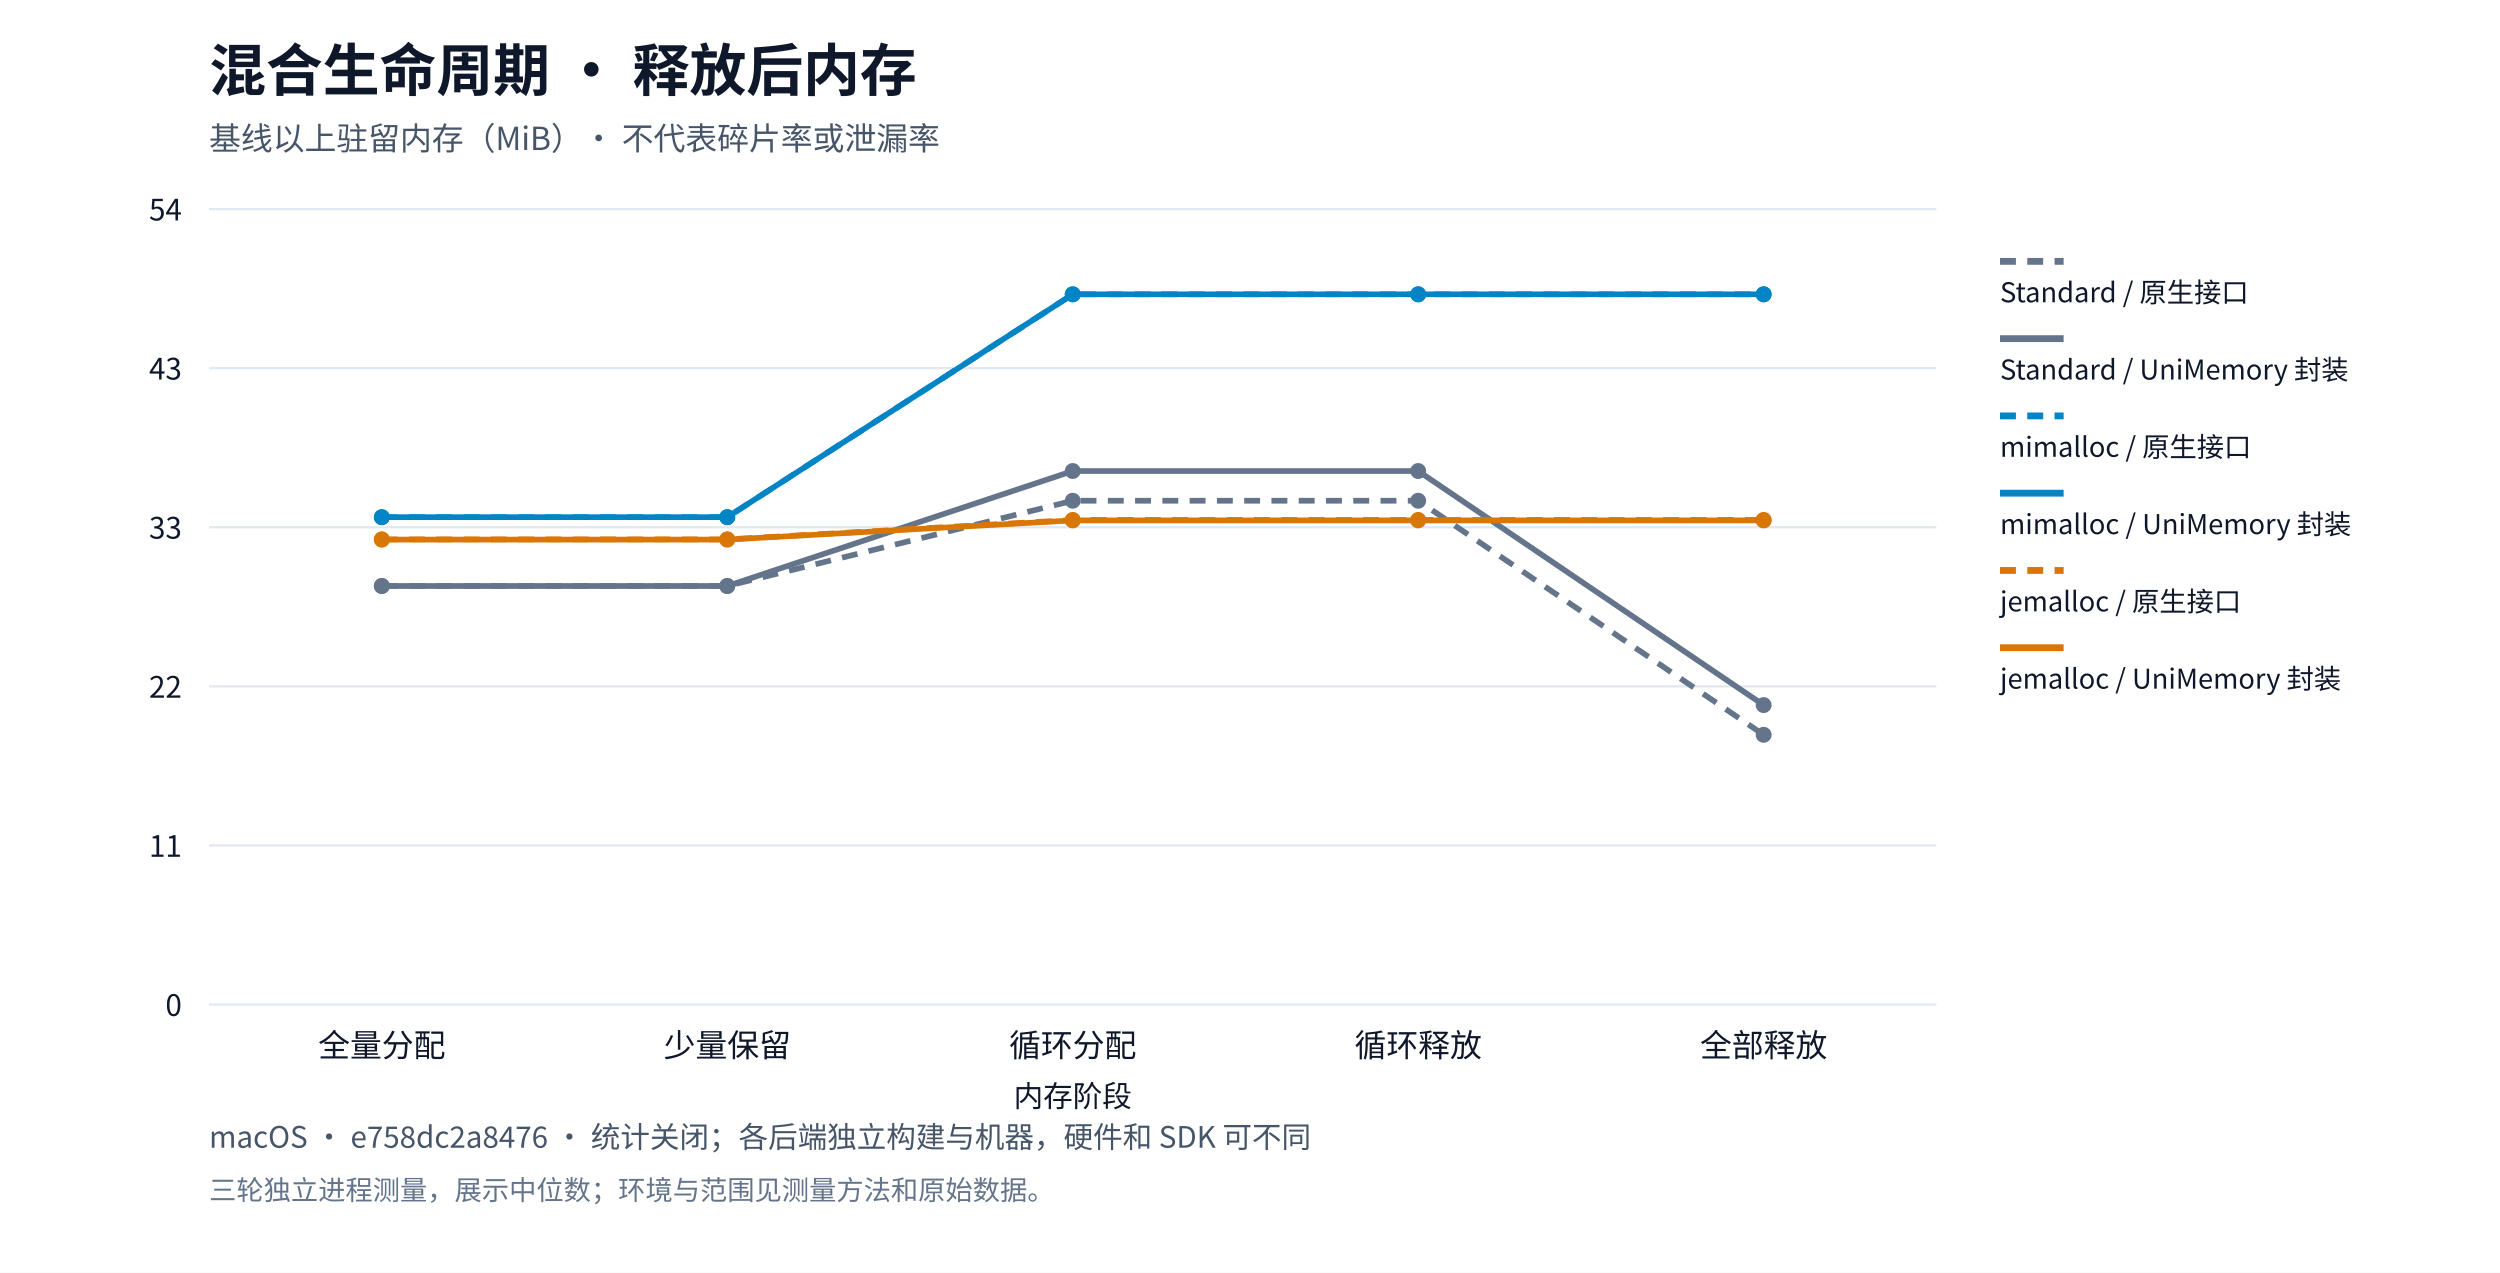
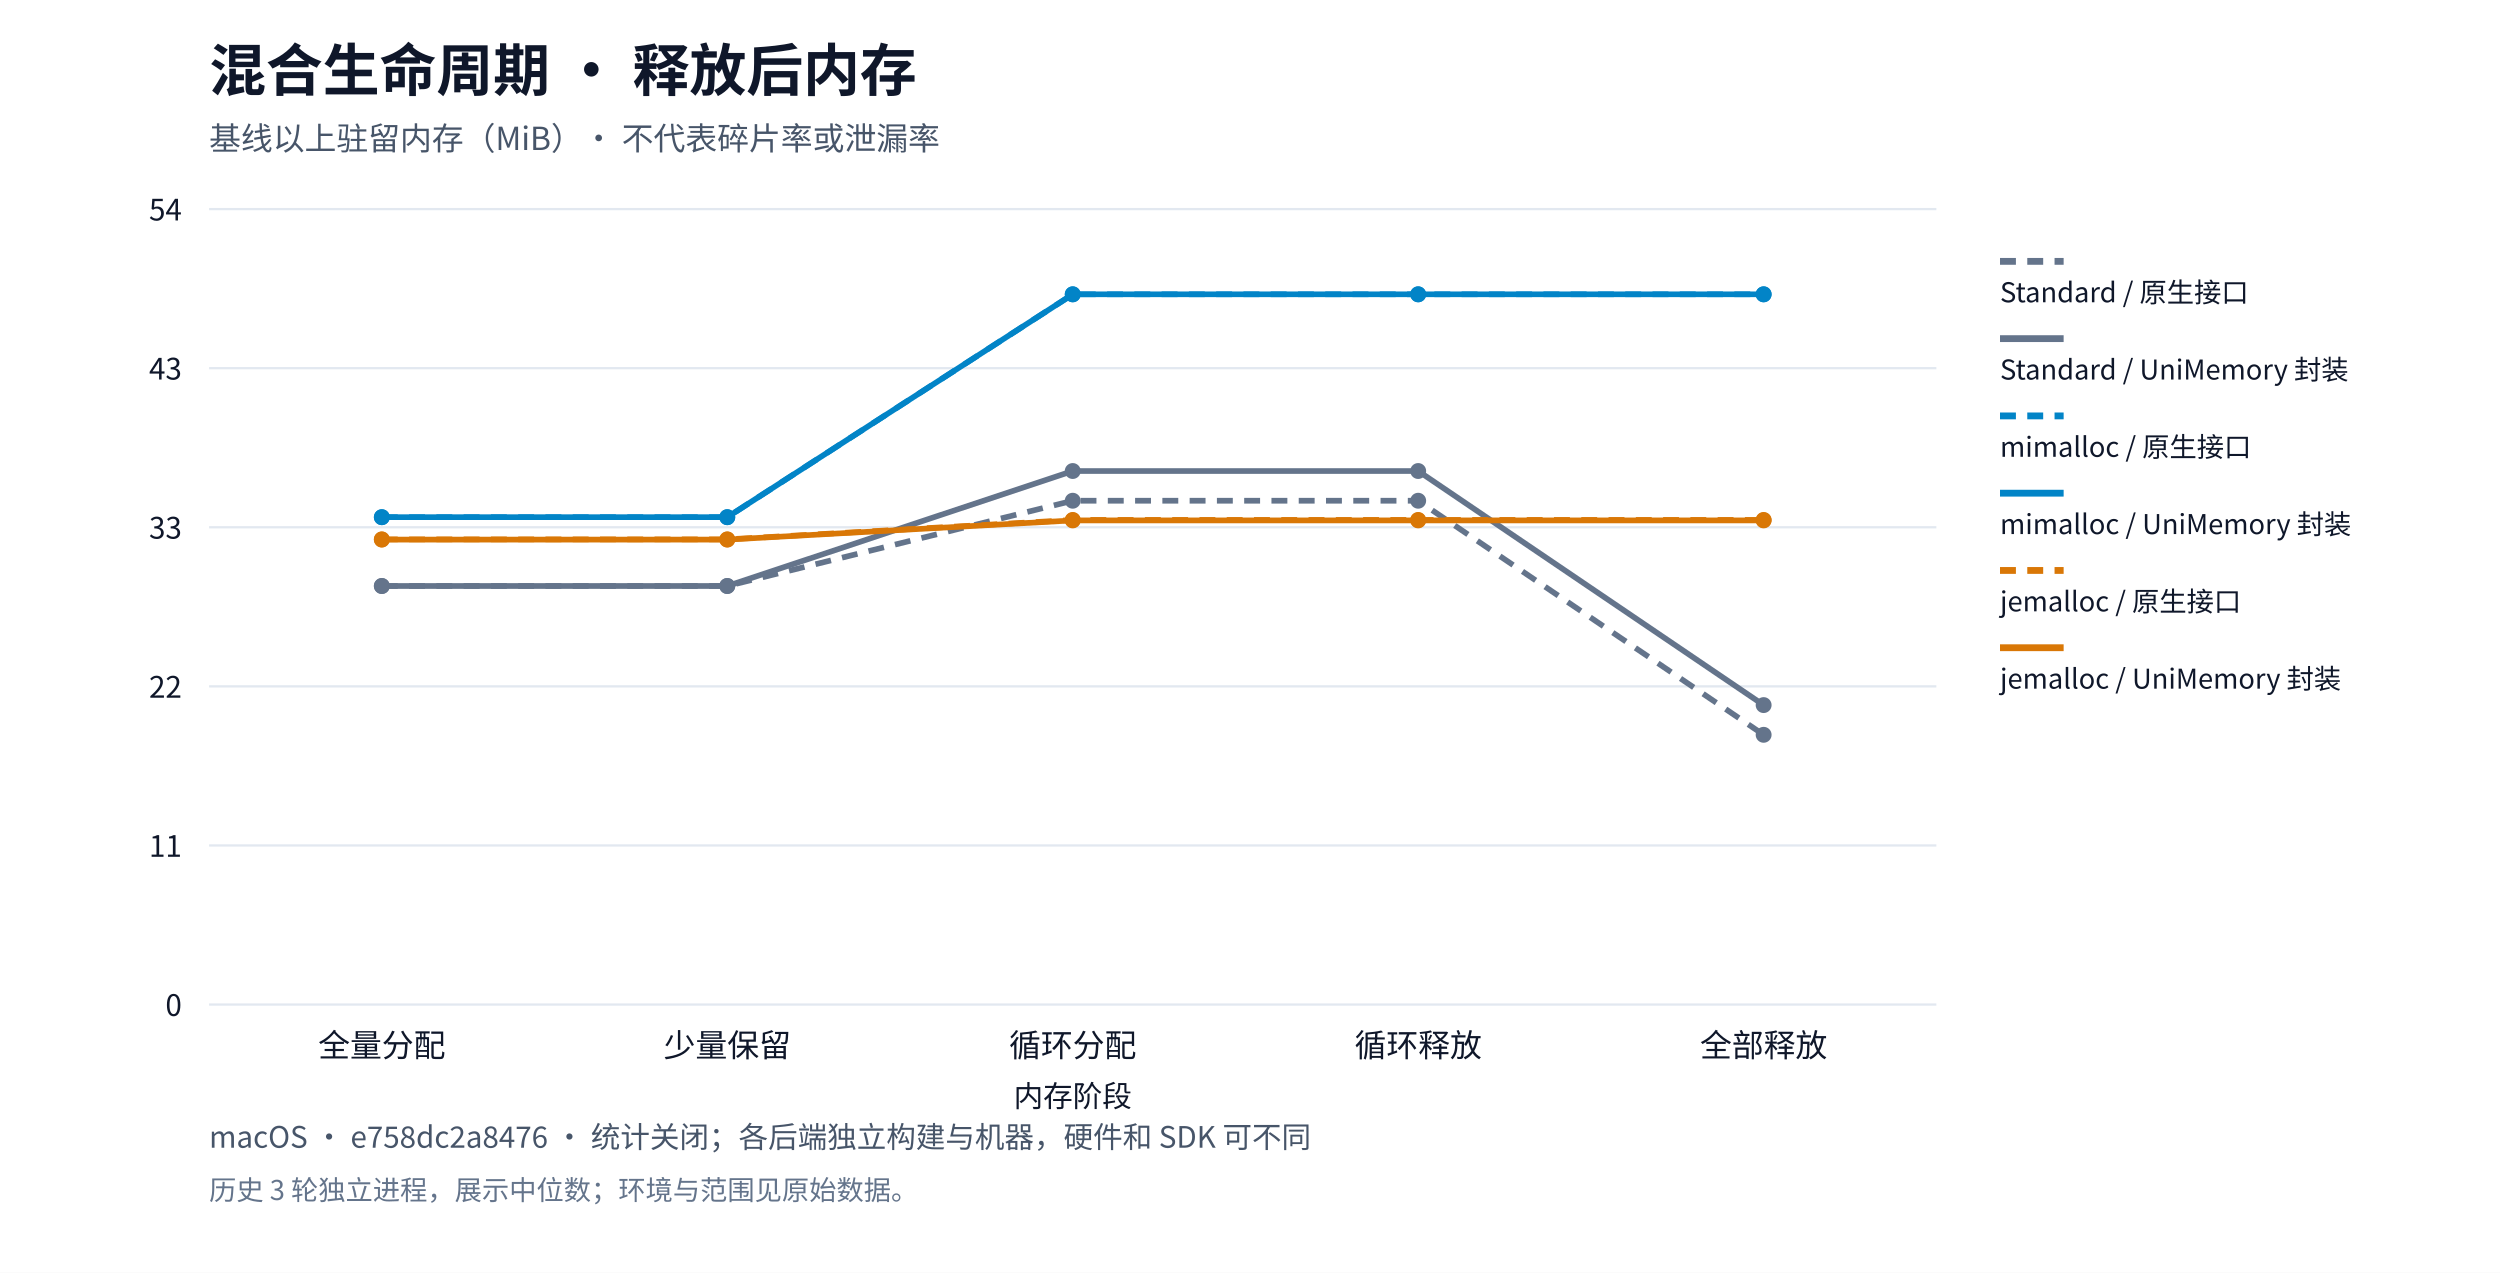
<svg xmlns="http://www.w3.org/2000/svg" xml:lang="zh-CN" viewBox="0 0 1100 560" role="img">
  <rect width="1100" height="560" fill="#ffffff" />
  <g font-family="system-ui,Segoe UI,Microsoft YaHei,PingFang SC,Noto Sans CJK SC,sans-serif" fill="#0f172a">
    <text x="92" y="40" font-size="25" font-weight="650">混合生命周期 · 释放后内存</text>
    <text x="92" y="66" font-size="14" fill="#475569">基线以上驻留内存（MiB）· 不代表碎片率或泄漏率</text>
    <path d="M92,442.0h760" stroke="#e2e8f0" />
    <text x="80" y="447.0" text-anchor="end" font-size="13">0</text>
    <path d="M92,372.0h760" stroke="#e2e8f0" />
    <text x="80" y="377.0" text-anchor="end" font-size="13">11</text>
    <path d="M92,302.0h760" stroke="#e2e8f0" />
    <text x="80" y="307.0" text-anchor="end" font-size="13">22</text>
    <path d="M92,232.0h760" stroke="#e2e8f0" />
    <text x="80" y="237.0" text-anchor="end" font-size="13">33</text>
    <path d="M92,162.0h760" stroke="#e2e8f0" />
    <text x="80" y="167.0" text-anchor="end" font-size="13">43</text>
    <path d="M92,92.0h760" stroke="#e2e8f0" />
    <text x="80" y="97.0" text-anchor="end" font-size="13">54</text>
    <text x="168.0" y="465" text-anchor="middle" font-size="14">全量分配</text>
    <text x="320.0" y="465" text-anchor="middle" font-size="14">少量保留</text>
    <text x="472.0" y="465" text-anchor="middle" font-size="14">循环分配</text>
    <text x="624.0" y="465" text-anchor="middle" font-size="14">循环释放</text>
    <text x="776.0" y="465" text-anchor="middle" font-size="14">全部释放</text>
    <circle cx="168.0" cy="257.839" r="3.5" fill="#64748b" />
    <circle cx="320.0" cy="257.839" r="3.5" fill="#64748b" />
    <circle cx="472.0" cy="220.323" r="3.5" fill="#64748b" />
    <circle cx="624.0" cy="220.323" r="3.5" fill="#64748b" />
    <circle cx="776.0" cy="323.316" r="3.5" fill="#64748b" />
    <polyline points="168.0,257.839 320.0,257.839 472.0,220.323 624.0,220.323 776.0,323.316" fill="none" stroke="#64748b" stroke-width="2.5" stroke-dasharray="7 5" />
    <path d="M880,115h28" stroke="#64748b" stroke-width="3" stroke-dasharray="7 5" />
    <text x="880" y="133" font-size="12">Standard / 原生接口</text>
    <circle cx="168.0" cy="257.839" r="3.5" fill="#64748b" />
    <circle cx="320.0" cy="257.839" r="3.5" fill="#64748b" />
    <circle cx="472.0" cy="207.248" r="3.5" fill="#64748b" />
    <circle cx="624.0" cy="207.248" r="3.5" fill="#64748b" />
    <circle cx="776.0" cy="310.241" r="3.5" fill="#64748b" />
    <polyline points="168.0,257.839 320.0,257.839 472.0,207.248 624.0,207.248 776.0,310.241" fill="none" stroke="#64748b" stroke-width="2.5" />
    <path d="M880,149h28" stroke="#64748b" stroke-width="3" />
    <text x="880" y="167" font-size="12">Standard / UniMemory 封装</text>
    <circle cx="168.0" cy="227.565" r="3.5" fill="#0284c7" />
    <circle cx="320.0" cy="227.565" r="3.5" fill="#0284c7" />
    <circle cx="472.0" cy="129.5" r="3.5" fill="#0284c7" />
    <circle cx="624.0" cy="129.5" r="3.5" fill="#0284c7" />
    <circle cx="776.0" cy="129.5" r="3.5" fill="#0284c7" />
    <polyline points="168.0,227.565 320.0,227.565 472.0,129.5 624.0,129.5 776.0,129.5" fill="none" stroke="#0284c7" stroke-width="2.5" stroke-dasharray="7 5" />
    <path d="M880,183h28" stroke="#0284c7" stroke-width="3" stroke-dasharray="7 5" />
    <text x="880" y="201" font-size="12">mimalloc / 原生接口</text>
    <circle cx="168.0" cy="227.565" r="3.5" fill="#0284c7" />
    <circle cx="320.0" cy="227.565" r="3.5" fill="#0284c7" />
    <circle cx="472.0" cy="129.5" r="3.5" fill="#0284c7" />
    <circle cx="624.0" cy="129.5" r="3.5" fill="#0284c7" />
    <circle cx="776.0" cy="129.5" r="3.5" fill="#0284c7" />
    <polyline points="168.0,227.565 320.0,227.565 472.0,129.5 624.0,129.5 776.0,129.5" fill="none" stroke="#0284c7" stroke-width="2.5" />
    <path d="M880,217h28" stroke="#0284c7" stroke-width="3" />
    <text x="880" y="235" font-size="12">mimalloc / UniMemory 封装</text>
    <circle cx="168.0" cy="237.321" r="3.5" fill="#d97706" />
    <circle cx="320.0" cy="237.321" r="3.5" fill="#d97706" />
    <circle cx="472.0" cy="228.772" r="3.5" fill="#d97706" />
    <circle cx="624.0" cy="228.772" r="3.5" fill="#d97706" />
    <circle cx="776.0" cy="228.772" r="3.5" fill="#d97706" />
    <polyline points="168.0,237.321 320.0,237.321 472.0,228.772 624.0,228.772 776.0,228.772" fill="none" stroke="#d97706" stroke-width="2.5" stroke-dasharray="7 5" />
    <path d="M880,251h28" stroke="#d97706" stroke-width="3" stroke-dasharray="7 5" />
    <text x="880" y="269" font-size="12">jemalloc / 原生接口</text>
    <circle cx="168.0" cy="237.422" r="3.5" fill="#d97706" />
    <circle cx="320.0" cy="237.422" r="3.5" fill="#d97706" />
    <circle cx="472.0" cy="228.973" r="3.5" fill="#d97706" />
    <circle cx="624.0" cy="228.973" r="3.5" fill="#d97706" />
    <circle cx="776.0" cy="228.973" r="3.5" fill="#d97706" />
    <polyline points="168.0,237.422 320.0,237.422 472.0,228.973 624.0,228.973 776.0,228.973" fill="none" stroke="#d97706" stroke-width="2.5" />
    <path d="M880,285h28" stroke="#d97706" stroke-width="3" />
    <text x="880" y="303" font-size="12">jemalloc / UniMemory 封装</text>
    <text x="472" y="487" text-anchor="middle" font-size="13">内存阶段</text>
    <text x="92" y="505" font-size="13" fill="#475569">macOS · e758dc2a8476 · 统计关闭；各后端独立构建与机器，硬件和 SDK 可不同</text>
-     <text x="92" y="528" font-size="12" fill="#64748b">三轮独立进程测量，展示中位数；环境与范围见测量方法和原始数据。</text>
+     <text x="92" y="528" font-size="12" fill="#64748b">历史 3 轮独立进程，展示中位数；环境与范围见原始数据。</text>
  </g>
</svg>
